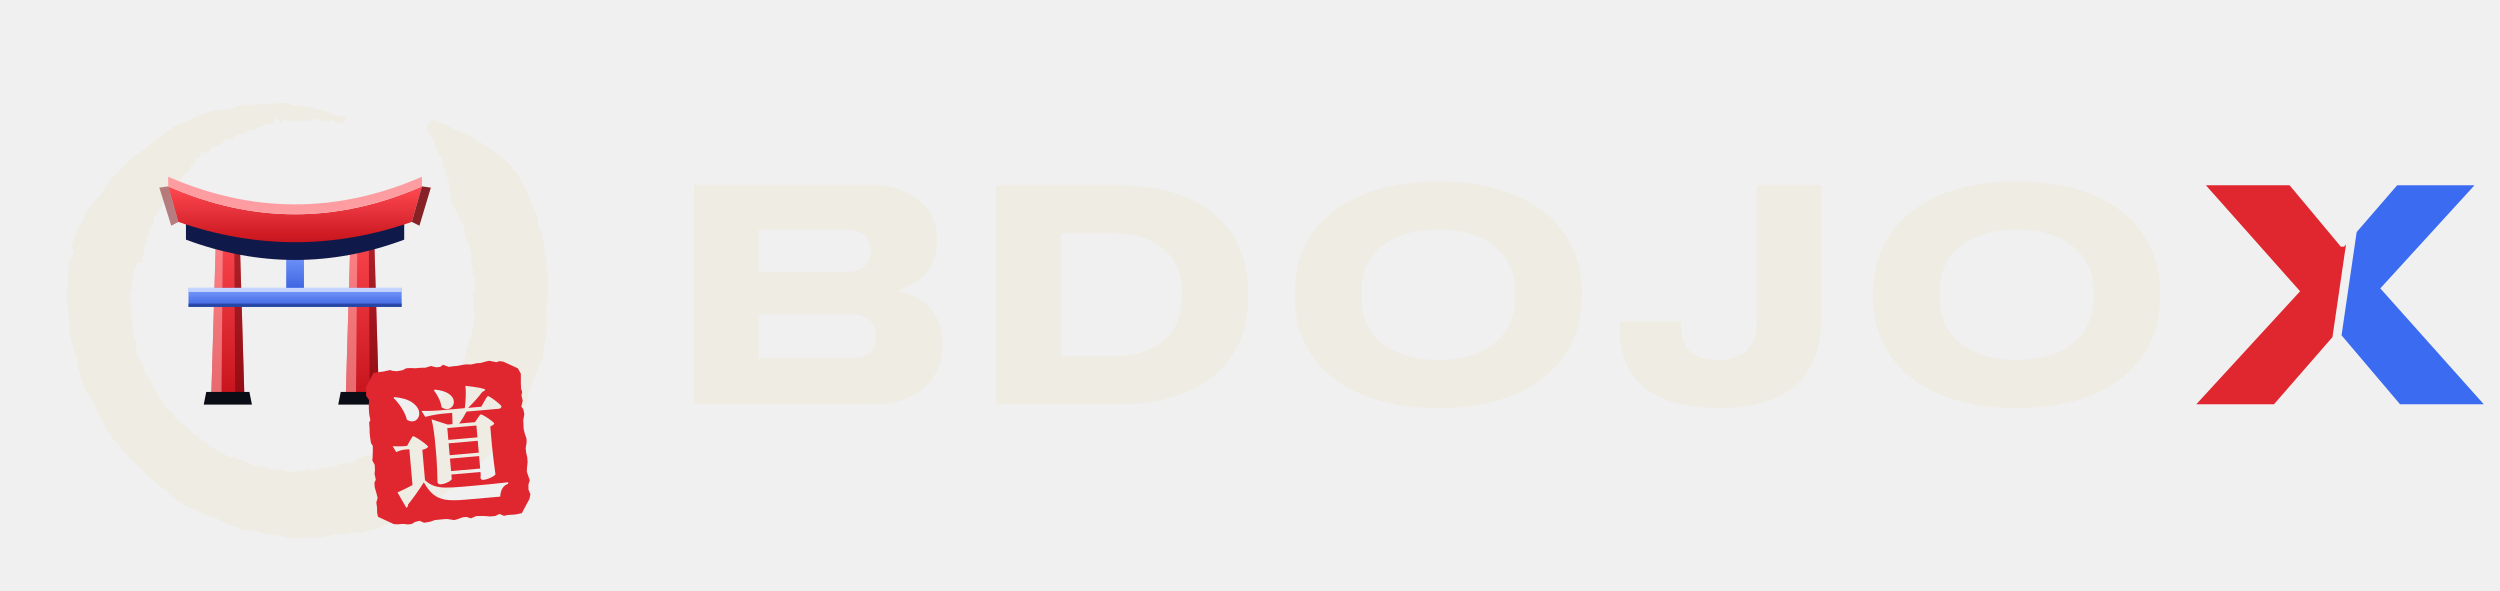
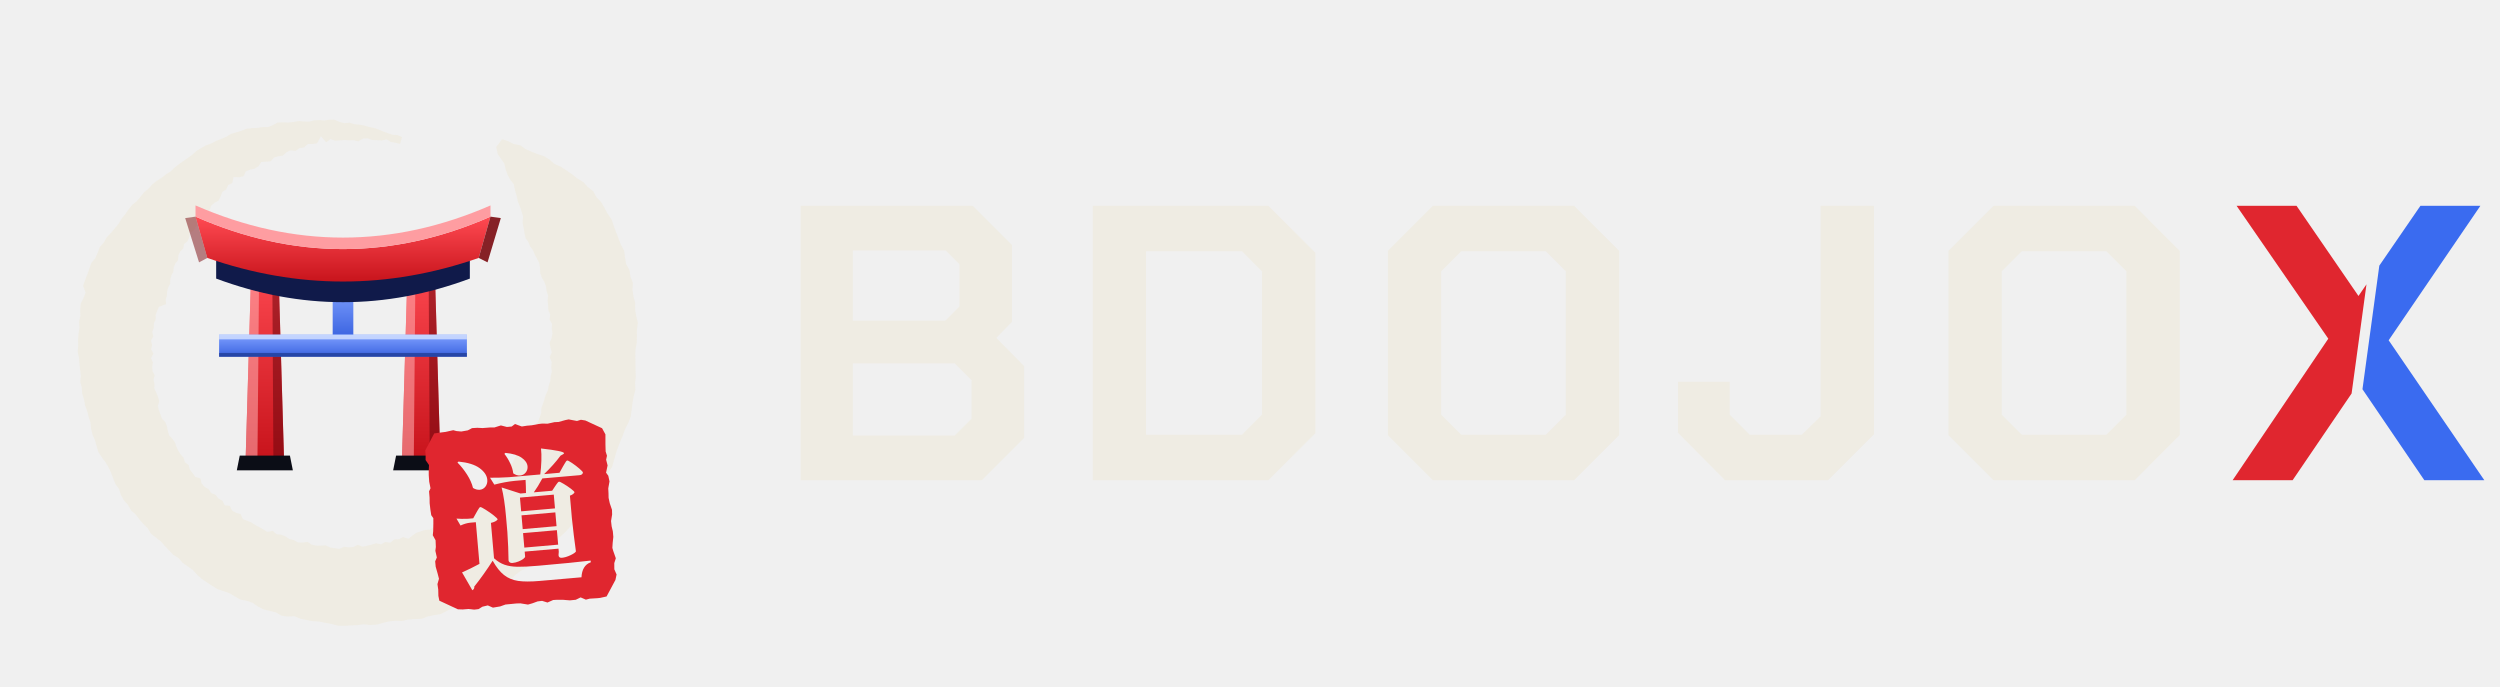
- <svg xmlns="http://www.w3.org/2000/svg" viewBox="0 0 847.24 200" width="847.24" height="200" role="img" aria-label="bDojoX">
+ <svg xmlns="http://www.w3.org/2000/svg" viewBox="0 0 728.86 200" width="728.86" height="200" role="img" aria-label="bDojoX">
  <path d="M146.42 40.59L148.15 41.17L149.74 41.97L151.71 42.37L153.13 43.42L154.85 44.18L156.66 44.9L158.6 45.54L160.23 46.53L161.59 47.77L163.48 48.59L165.12 49.67L166.75 50.79L168.28 52.01L170.07 53.09L171.37 54.53L172.99 55.8L173.89 57.51L175.3 58.95L176.26 60.64L177.17 62.36L178.31 63.98L178.93 65.85L179.6 67.68L180.31 69.49L181.02 71.31L181.95 73.06L182.22 75.02L182.53 76.96L183.51 78.71L183.81 80.65L184.51 82.5L184.4 84.51L184.69 86.43L185.19 88.33L185.17 90.3L185.5 92.22L185.97 94.14L185.69 96.11L185.68 98.06L185.64 100L185.26 101.93L185.23 103.87L185.28 105.81L185.29 107.76L185.36 109.73L185.16 111.67L185.24 113.65L184.74 115.55L184.4 117.48L184.16 119.43L183.91 121.39L183.21 123.23L182.28 125L181.62 126.83L180.87 128.64L180.15 130.45L179.54 132.3L179 134.19L178.46 136.09L177.42 137.76L176.4 139.43L175.46 141.14L174.31 142.73L172.91 144.15L172.03 145.89L170.64 147.29L169.84 149.08L168.53 150.52L167.36 152.06L166.19 153.6L164.9 155.04L163.49 156.37L162.02 157.63L160.56 158.89L159.14 160.19L157.97 161.73L156.62 163.1L155.23 164.44L153.6 165.48L151.87 166.39L150.34 167.54L148.95 168.88L147.01 169.43L145.56 170.7L143.8 171.47L141.95 172.08L140.26 172.93L138.57 173.77L136.82 174.49L135.26 175.61L133.48 176.27L131.89 177.37L130.16 178.17L128.46 179.04L126.55 179.34L124.68 179.73L122.91 180.41L120.97 180.49L119.05 180.61L117.23 181.05L115.3 180.98L113.44 181.16L111.62 181.61L109.79 182.1L107.92 182.22L106.02 182L104.17 182.25L102.3 182.34L100.43 182.45L98.56 182.41L96.71 181.94L94.87 181.6L93.04 181.2L91.19 181.1L89.37 180.76L87.56 180.37L85.81 179.66L83.92 179.74L82.08 179.51L80.42 178.54L78.63 178.1L76.85 177.66L75.19 176.83L73.63 175.73L71.9 175.16L70.09 174.79L68.48 173.91L66.91 172.96L65.18 172.36L63.44 171.75L61.87 170.82L60.35 169.8L58.84 168.78L57.46 167.56L56.21 166.16L54.74 165.13L53.26 164.1L52.05 162.71L50.52 161.76L49.29 160.44L48.04 159.15L46.85 157.8L45.43 156.7L44.01 155.61L43.09 154.01L41.8 152.77L40.64 151.42L39.55 150L38.21 148.8L37.32 147.23L36.14 145.89L35.25 144.34L34.71 142.56L33.67 141.13L33 139.47L32.36 137.8L31.63 136.2L30.71 134.7L29.63 133.26L28.67 131.76L28.17 130.05L27.69 128.34L26.97 126.73L26.55 125L26.38 123.21L25.85 121.54L25.42 119.84L24.8 118.19L24.5 116.46L23.95 114.78L23.85 113.02L23.4 111.31L23.57 109.52L23.36 107.78L23.16 106.05L23.02 104.3L22.64 102.57L22.8 100.81L22.76 99.06L22.88 97.31L23.18 95.57L23.04 93.81L23.43 92.09L23.38 90.32L23.5 88.57L24.33 86.93L24.95 85.28L24.22 83.34L24.79 81.67L25.46 80.03L26.03 78.37L26.59 76.71L27.77 75.27L28.48 73.68L29.07 72.06L30.27 70.69L31.11 69.18L32.38 67.89L33.49 66.55L34.6 65.22L35.44 63.77L36.52 62.46L37.46 61.07L38.51 59.76L39.87 58.67L40.93 57.4L41.97 56.11L43.27 55.04L44.35 53.8L45.64 52.75L47.09 51.86L48.37 50.83L49.78 49.95L50.93 48.83L52.2 47.83L53.52 46.91L54.85 46L56.13 45.05L57.31 43.96L58.69 43.14L60.09 42.36L61.63 41.81L63.03 41.06L64.53 40.5L65.98 39.87L67.31 39.04L68.85 38.59L70.36 38.15L71.8 37.55L73.41 37.36L75.04 37.28L76.58 37.04L78.2 37.04L79.6 36.45L80.96 35.72L82.52 35.67L84.09 35.73L85.6 35.57L87.07 35.29L88.61 35.41L90.13 35.47L91.57 35.09L93.05 35L94.55 35.14L96.02 34.89L97.5 34.9L98.99 35.54L100.45 35.92L101.91 35.76L103.34 36.22L104.79 36.34L106.22 36.6L107.62 37.02L109.04 37.29L110.41 37.78L111.76 38.34L113.11 38.83L114.46 39.28L115.9 39.4L117.22 39.96L116.64 41.96L115.31 41.63L113.96 41.39L112.73 40.64L111.26 40.97L109.9 40.87L108.53 40.83L107.22 40.31L105.84 40.41L104.42 41.21L103.1 40.88L101.75 40.92L100.41 40.83L99.07 40.94L97.73 41.03L96.36 40.54L95.09 41.49L93.56 39.72L92.44 41.78L91.12 41.99L89.77 41.99L88.61 42.99L87.3 43.19L86.14 44L84.74 43.82L83.53 44.38L82.46 45.36L81.15 45.56L79.89 45.93L78.91 47.01L77.56 47.14L76.17 47.23L75.33 48.5L74.22 49.18L72.9 49.47L71.68 49.95L71.02 51.38L69.69 51.68L68.1 51.62L67.72 53.38L66.53 53.94L65.91 55.25L64.83 55.95L64.31 57.31L63.69 58.53L62.53 59.11L61.59 59.95L61.1 61.24L60.02 61.93L59.37 63.03L58.18 63.65L57.92 65.06L57.14 66.03L56.55 67.14L55.41 67.84L55.16 69.18L54.67 70.34L53.66 71.16L53.43 72.46L52.51 73.35L52 74.48L51.92 75.82L51.15 76.8L50.65 77.92L50.53 79.21L49.97 80.29L49.64 81.47L49.61 82.75L49.01 83.83L48.73 85.01L48.64 86.24L48.3 87.4L48.43 88.66L46.33 89.47L45.82 90.64L45.38 91.84L45.39 93.1L44.85 94.3L44.83 95.56L44.38 96.79L44.7 98.07L44.03 99.32L44.34 100.58L44.06 101.86L44.74 103.09L44.03 104.41L44.57 105.63L44.4 106.92L44.46 108.2L45.1 109.38L44.76 110.74L45.05 111.98L44.99 113.31L45.58 114.48L46.04 115.68L46.43 116.89L46.03 118.37L46.33 119.64L46.79 120.85L47.22 122.08L48.19 123.07L48.66 124.27L48.93 125.57L49.27 126.86L50.17 127.85L50.98 128.87L51.4 130.13L51.93 131.34L52.63 132.43L53.5 133.42L53.9 134.74L54.99 135.55L55.35 136.94L56.18 137.96L56.94 139.04L58.41 139.47L58.78 140.94L59.65 141.93L60.81 142.62L61.58 143.74L62.86 144.27L63.67 145.34L64.85 145.98L65.5 147.31L67 147.47L67.66 148.87L68.82 149.51L70.15 149.87L70.82 151.36L72.09 151.83L73.33 152.34L74.45 153.09L75.64 153.7L76.81 154.37L77.97 155.08L79.52 154.76L80.59 155.73L81.95 155.89L83.19 156.38L84.37 157.15L85.68 157.45L86.89 158.16L88.27 158.17L89.67 157.98L90.9 158.8L92.22 159.08L93.58 159.07L94.94 158.99L96.25 159.62L97.6 159.83L98.95 160.02L100.31 159.42L101.66 159.59L103.01 159.49L104.32 158.83L105.72 159.4L107.05 159.1L108.36 158.77L109.67 158.38L111.09 158.71L112.33 158L113.77 158.24L114.92 157.27L116.3 157.21L117.51 156.57L119.1 157.08L120.21 156.15L121.36 155.35L122.64 154.93L123.92 154.49L125.37 154.41L126.53 153.69L127.45 152.51L128.7 152L130 151.54L131.19 150.89L132.52 150.46L133.26 149.13L134.54 148.61L135.45 147.56L136.79 147.09L138 146.42L138.82 145.3L140.28 144.9L141.08 143.75L141.96 142.7L143.03 141.85L144.06 140.94L145.16 140.09L146.14 139.13L146.72 137.83L147.35 136.59L148.59 135.82L149.54 134.82L150.07 133.52L150.73 132.32L152.01 131.5L152.73 130.32L153.3 129.06L153.89 127.82L154.48 126.57L155.21 125.39L155.74 124.12L156.84 123.08L157.3 121.77L157.79 120.46L157.81 119.01L158.3 117.71L158.71 116.39L159.12 115.07L159.72 113.79L159.99 112.42L160.42 111.09L160.56 109.7L160.88 108.34L160.71 106.92L160.85 105.54L160.25 104.11L160.87 102.76L160.51 101.37L160.22 100L160.79 98.62L161.07 97.23L160.86 95.85L160.96 94.45L160.21 93.14L160.42 91.72L159.86 90.41L159.81 89.02L159.64 87.65L159.8 86.19L159.36 84.87L159.18 83.48L158.67 82.17L157.97 80.94L157.51 79.64L157.45 78.18L157.23 76.76L156.61 75.5L155.92 74.28L155.4 72.98L154.56 71.84L154.04 70.54L153.22 69.4L152.91 67.95L152.66 66.45L152.34 64.96L152.49 63.11L152.05 61.62L151.55 60.16L150.97 58.72L150.62 57.07L150.14 55.48L149.8 53.73L148.85 52.5L148.05 51.11L147.45 49.47L147 47.62L146.04 46.28L145.1 44.89L144.66 42.84Z" fill="#efece3" />
  <g transform="translate(57 58) scale(0.86)">
    <defs>
      <linearGradient id="lr" x1="0" y1="0" x2="0" y2="1">
        <stop offset="0" stop-color="#ff4a52" />
        <stop offset="1" stop-color="#c8141c" />
      </linearGradient>
      <linearGradient id="lb" x1="0" y1="0" x2="0" y2="1">
        <stop offset="0" stop-color="#7fa0ff" />
        <stop offset="1" stop-color="#3a63e0" />
      </linearGradient>
    </defs>
    <path d="M19 20H28L30 88H17Z" fill="url(#lr)" />
    <path d="M19 20H21.6L21 88H17Z" fill="#ffb0b3" fill-opacity="0.55" />
    <path d="M26 20H28L30 88H26.4Z" fill="#6b070d" fill-opacity="0.55" />
    <path d="M15 87H32L33 92H14Z" fill="#0b0d16" />
    <path d="M72 20H81L83 88H70Z" fill="url(#lr)" />
    <path d="M72 20H74.6L74 88H70Z" fill="#ffb0b3" fill-opacity="0.55" />
    <path d="M79 20H81L83 88H79.4Z" fill="#6b070d" fill-opacity="0.55" />
    <path d="M68 87H85L86 92H67Z" fill="#0b0d16" />
    <rect x="46.5" y="30" width="7" height="17" fill="url(#lb)" />
    <rect x="8" y="46" width="84" height="7.5" fill="url(#lb)" />
    <path d="M8 46H92V47.6H8Z" fill="#d6e2ff" fill-opacity="0.8" />
    <path d="M8 52.2H92V53.5H8Z" fill="#16307f" fill-opacity="0.6" />
    <path d="M7 18Q50 34 93 18V27Q50 43 7 27Z" fill="#101a4a" />
    <path d="M0 6Q50 28 100 6L96 20Q50 36 4 20Z" fill="url(#lr)" />
    <path d="M0 6Q50 28 100 6L100 2.2Q50 24 0 2.2Z" fill="#ff9a9e" fill-opacity="0.95" />
    <path d="M100 6L96 20L99 21.5L103.5 6.5Z" fill="#7a0a10" fill-opacity="0.9" />
    <path d="M0 6L4 20L1.2 21.5L-3.5 6.5Z" fill="#7a0a10" fill-opacity="0.5" />
  </g>
  <g transform="rotate(-5 152 150)">
    <mask id="k5" maskUnits="userSpaceOnUse" x="122" y="120" width="60" height="60">
      <rect x="122" y="120" width="60" height="60" fill="#fff" />
      <path d="M161.55 143.88L162.50 142.68Q162.67 142.47 162.96 142.12Q163.25 141.76 163.44 141.60Q163.63 141.43 163.79 141.43Q164.04 141.43 165.10 142.20Q166.16 142.97 167.08 143.80Q168 144.63 168 144.92Q167.62 145.51 166.58 145.76L166.58 152.33Q166.66 157.49 166.91 162.11Q166.62 162.56 165.21 163.08Q163.79 163.60 162.67 163.60Q161.76 163.60 161.76 162.77Q161.76 162.77 161.92 161.77L161.92 160.86L152.02 160.86L152.02 162.31Q152.02 162.56 151.44 162.94Q150.86 163.31 149.96 163.58Q149.07 163.85 148.15 163.85Q147.69 163.85 147.40 163.60Q147.11 163.35 147.11 163.02Q147.40 159.28 147.49 154.74L147.49 150.17Q147.49 144.92 146.95 141.64L152.27 143.88L153.89 143.88Q154.06 141.72 154.10 140.06L150.90 140.06Q148.07 140.10 144.91 140.64L143.83 138.52Q146.11 138.77 149.36 138.85L158.51 138.85Q158.93 136.94 159.18 134.88Q159.43 132.82 159.38 131.32Q165.96 132.65 165.96 133.28Q165.96 133.40 165.62 133.57L164.88 133.90Q162.67 136.40 159.63 138.85L164.13 138.85L165.25 137.19Q165.50 136.85 165.81 136.40Q166.12 135.94 166.33 135.71Q166.54 135.48 166.71 135.48Q166.96 135.48 168.02 136.33Q169.08 137.19 170.01 138.14Q170.95 139.10 170.95 139.39Q170.78 140.06 169.87 140.06L159.01 140.06Q157.47 142.39 156.18 143.88L161.55 143.88M148.61 131.95L148.94 131.70Q152.06 132.28 153.54 133.53Q155.02 134.77 155.02 136.19Q155.02 137.19 154.33 137.92Q153.64 138.64 152.64 138.64Q151.65 138.64 150.69 137.85Q150.65 136.40 150.04 134.80Q149.44 133.19 148.61 131.95M134.76 133.28L135.09 133.03Q139.12 133.78 141.06 135.48Q142.99 137.19 142.99 139.02Q142.99 140.18 142.29 140.97Q141.58 141.76 140.54 141.76Q139.58 141.76 138.63 141.06Q138.33 139.10 137.23 137Q136.13 134.90 134.76 133.28M152.02 149.08L161.92 149.08L161.92 145.05L152.02 145.05L152.02 149.08M137.92 149.88L138.96 148.34Q139.12 148.09 139.44 147.65Q139.75 147.21 139.94 147Q140.12 146.80 140.29 146.80Q140.54 146.80 141.72 147.69Q142.91 148.59 143.95 149.56Q144.99 150.54 144.99 150.83Q144.45 151.46 142.95 151.66L142.95 162.02Q144.32 163.48 145.84 164.16Q147.36 164.85 149.52 165.08Q151.69 165.31 155.60 165.31Q166.08 165.31 170.95 165.14L170.95 165.64Q169.62 165.97 168.85 167.04Q168.08 168.10 167.87 169.76L155.64 169.76Q151.69 169.76 149.36 169.20Q147.03 168.64 145.43 167.14Q143.83 165.64 142.49 162.69Q141.20 164.39 139.48 166.41Q137.75 168.43 136.50 169.72Q136.50 170.13 136.34 170.36Q136.17 170.59 135.84 170.76L133.30 165.31Q135.88 164.44 138.58 163.27L138.58 151.08L136.88 151.08Q135.51 151.12 134.05 151.66L133.05 149.54Q134.42 149.79 136.38 149.88L137.92 149.88M161.92 154.28L161.92 150.25L152.02 150.25L152.02 154.28L161.92 154.28M161.92 155.45L152.02 155.45L152.02 159.69L161.92 159.69" fill="#000" />
    </mask>
    <path d="M128.75 124.24L131.1 124.12L132.06 124.09L134.36 123.78L135.28 124.12L136.66 124.37L138.59 124.2L139.87 123.66L141.41 123.7L142.95 123.91L145.16 123.93L146.38 124.04L148.31 123.61L150.03 124.21L151.43 124.2L152.44 123.56L154.37 124.45L155.89 124.35L157.31 124.35L159.36 124.15L160.37 124.12L161.93 124.29L163.96 124.02L165.15 124.07L167.14 123.7L168.15 123.58L170.53 124.25L171.7 124L172.97 124.32L177.63 126.99L178.45 128.86L178.31 130.52L178.2 131.8L178.08 133.85L178.36 135.11L178.01 136.24L178.29 137.93L177.66 140.01L178.23 140.95L178.44 142.63L177.9 144.62L177.85 146.03L177.76 147.39L177.96 148.97L178.44 150.93L178.36 152.3L177.88 154.18L177.92 155.74L178.14 157.23L178.14 158.85L177.81 160.51L177.58 162.01L177.76 162.92L178.32 165.11L177.75 166.48L177.61 168.28L178.13 169.84L177.66 171.39L174.67 175.97L172.79 176.22L172.02 176.24L169.69 176.18L168.57 176.37L167.11 175.58L165.63 176.15L163.91 176.17L161.91 175.83L160.29 175.68L159.07 175.64L157.35 176.23L155.83 175.61L154.52 175.65L152.92 176.08L151.64 176.33L149.46 175.78L148.29 175.71L146.63 175.73L145.11 175.74L143.5 176.16L141.38 176.33L139.94 175.55L138.34 175.79L137.15 176.39L135.9 176.43L134.27 176.1L132.57 176.09L131.16 175.92L125.99 172.95L125.83 171.53L125.95 169.71L125.86 168.08L126.44 166.57L126.17 164.96L125.79 162.99L125.78 161.41L126.36 160.33L126.1 158.35L126.34 157.26L126.43 155.31L125.75 153.77L125.97 152.58L126.21 150.37L126.34 148.83L125.81 147.91L125.7 146.24L125.65 144.41L125.77 142.77L125.78 140.93L126.28 140.08L126.07 138.12L126.1 136.21L126.21 134.94L126.43 133.28L125.57 131.76L125.72 130.12L125.72 128.94Z" fill="#e0262f" mask="url(#k5)" />
  </g>
-   <path d="M296.44 137L235.17 137L235.17 62.78L296.12 62.78Q302.16 62.78 307.01 65.10Q311.87 67.42 314.72 71.52Q317.58 75.62 317.58 81.12Q317.58 85.98 315.86 89.43Q314.13 92.88 311.16 95.04Q308.20 97.20 304.64 98.27L304.64 98.71Q308.85 99.57 312.19 101.78Q315.53 103.99 317.48 107.77Q319.42 111.54 319.42 116.94Q319.42 123.30 316.34 127.78Q313.27 132.25 308.09 134.63Q302.91 137 296.44 137M257.07 106.58L257.07 121.36L289.10 121.36Q292.56 121.36 294.71 119.47Q296.87 117.58 296.87 113.70Q296.87 111.65 295.95 110.03Q295.04 108.41 293.20 107.50Q291.37 106.58 288.78 106.58L257.07 106.58M257.07 77.89L257.07 92.13L287.27 92.13Q289.75 92.13 291.48 91.21Q293.20 90.29 294.17 88.67Q295.15 87.06 295.15 84.79Q295.15 81.66 292.99 79.77Q290.83 77.89 287.59 77.89" fill="#efece3" />
-   <path d="M378.96 137L337.54 137L337.54 62.78L378.96 62.78Q392.66 62.78 402.59 67.10Q412.51 71.41 417.80 79.72Q423.08 88.03 423.08 99.89Q423.08 111.87 417.80 120.12Q412.51 128.37 402.59 132.69Q392.66 137 378.96 137M359.44 79.07L359.44 120.71L377.67 120.71Q382.85 120.71 387 119.36Q391.15 118.01 394.17 115.53Q397.19 113.05 398.86 109.38Q400.54 105.72 400.54 101.08L400.54 98.60Q400.54 93.96 398.86 90.35Q397.19 86.73 394.17 84.25Q391.15 81.77 387 80.42Q382.85 79.07 377.67 79.07" fill="#efece3" />
-   <path d="M487.37 138.29Q472.49 138.29 461.54 133.71Q450.59 129.13 444.66 120.55Q438.72 111.97 438.72 99.89Q438.72 87.81 444.66 79.23Q450.59 70.66 461.54 66.07Q472.49 61.49 487.37 61.49Q502.48 61.49 513.37 66.07Q524.27 70.66 530.20 79.23Q536.13 87.81 536.13 99.89Q536.13 111.97 530.20 120.55Q524.27 129.13 513.37 133.71Q502.48 138.29 487.37 138.29M487.37 122.01Q493.20 122.01 498 120.60Q502.80 119.20 506.25 116.50Q509.70 113.81 511.59 109.87Q513.48 105.93 513.48 101.08L513.48 98.49Q513.48 93.74 511.59 89.86Q509.70 85.98 506.25 83.28Q502.80 80.58 498 79.18Q493.20 77.78 487.37 77.78Q481.55 77.78 476.80 79.18Q472.06 80.58 468.55 83.28Q465.04 85.98 463.21 89.86Q461.38 93.74 461.38 98.49L461.38 101.08Q461.38 105.93 463.21 109.87Q465.04 113.81 468.55 116.50Q472.06 119.20 476.80 120.60Q481.55 122.01 487.37 122.01" fill="#efece3" />
-   <path d="M582.84 138.29Q572.05 138.29 564.45 135.38Q556.84 132.47 552.85 126.37Q548.86 120.28 548.86 110.57L548.86 108.95L569.79 108.95L569.79 111Q569.79 116.72 573.02 119.36Q576.26 122.01 582.08 122.01Q588.66 122.01 592.01 118.77Q595.35 115.53 595.35 108.41L595.35 62.78L617.25 62.78L617.25 107.55Q617.25 118.34 613.10 125.13Q608.94 131.93 601.29 135.11Q593.63 138.29 582.84 138.29" fill="#efece3" />
-   <path d="M683.38 138.29Q668.49 138.29 657.54 133.71Q646.59 129.13 640.66 120.55Q634.73 111.97 634.73 99.89Q634.73 87.81 640.66 79.23Q646.59 70.66 657.54 66.07Q668.49 61.49 683.38 61.49Q698.48 61.49 709.37 66.07Q720.27 70.66 726.20 79.23Q732.13 87.81 732.13 99.89Q732.13 111.97 726.20 120.55Q720.27 129.13 709.37 133.71Q698.48 138.29 683.38 138.29M683.38 122.01Q689.20 122.01 694 120.60Q698.80 119.20 702.25 116.50Q705.71 113.81 707.59 109.87Q709.48 105.93 709.48 101.08L709.48 98.49Q709.48 93.74 707.59 89.86Q705.71 85.98 702.25 83.28Q698.80 80.58 694 79.18Q689.20 77.78 683.38 77.78Q677.55 77.78 672.80 79.18Q668.06 80.58 664.55 83.28Q661.05 85.98 659.21 89.86Q657.38 93.74 657.38 98.49L657.38 101.08Q657.38 105.93 659.21 109.87Q661.05 113.81 664.55 116.50Q668.06 119.20 672.80 120.60Q677.55 122.01 683.38 122.01" fill="#efece3" />
+   <path d="M233.43 140L233.43 60L283.60 60L295.03 71.43L295.03 93.83L290.46 98.51L298.57 106.74L298.57 127.66L286.23 140L233.43 140M248.63 93.49L275.60 93.49L279.71 89.37L279.71 77.03L275.71 73.03L248.63 73.03L248.63 93.49M248.63 126.97L278.34 126.97L283.26 122.06L283.26 110.86L278.34 105.94L248.63 105.94" fill="#efece3" />
+   <path d="M318.57 140L318.57 60L369.77 60L383.49 73.71L383.49 126.29L369.77 140L318.57 140M334.11 126.74L362.11 126.74L367.94 120.91L367.94 79.09L362.11 73.26L334.11 73.26" fill="#efece3" />
+   <path d="M417.77 140L404.63 126.86L404.63 73.14L417.77 60L458.91 60L472.06 73.14L472.06 126.86L458.91 140L417.77 140M426 126.74L450.69 126.74L456.51 120.91L456.51 79.09L450.69 73.26L426 73.26L420.17 79.09L420.17 120.91" fill="#efece3" />
+   <path d="M502.91 140L489.20 126.17L489.20 111.31L504.29 111.31L504.29 120.91L510.11 126.74L525.31 126.74L530.80 121.37L530.80 60L546.34 60L546.34 126.63L532.97 140" fill="#efece3" />
+   <path d="M581.20 140L568.06 126.86L568.06 73.14L581.20 60L622.34 60L635.49 73.14L635.49 126.86L622.34 140L581.20 140M589.43 126.74L614.11 126.74L619.94 120.91L619.94 79.09L614.11 73.26L589.43 73.26L583.60 79.09L583.60 120.91" fill="#efece3" />
  <defs>
    <clipPath id="wx4a">
-       <path d="M737.84 59H798.54L786.54 141H737.84Z" />
+       <path d="M646.34 56H693.6L681.6 144H646.34Z" />
    </clipPath>
    <clipPath id="wx4b">
-       <path d="M801.54 59H847.24V141H789.54Z" />
+       <path d="M696.6 56H728.86V144H684.6Z" />
    </clipPath>
  </defs>
-   <path d="M770.64 137L744.32 137L779.49 98.71L747.56 62.78L775.93 62.78L793.30 83.60L794.38 83.60L812.39 62.78L838.60 62.78L806.67 97.73L841.73 137L813.36 137L792.87 112.84L791.68 112.84" fill="#e0262f" clip-path="url(#wx4a)" />
-   <path d="M770.64 137L744.32 137L779.49 98.71L747.56 62.78L775.93 62.78L793.30 83.60L794.38 83.60L812.39 62.78L838.60 62.78L806.67 97.73L841.73 137L813.36 137L792.87 112.84L791.68 112.84" fill="#3a6bf0" clip-path="url(#wx4b)" />
+   <path d="M650.91 140L678.80 98.74L652.06 60L669.54 60L687.60 86.29L705.66 60L723.14 60L696.40 99.20L724.29 140L706.80 140L687.60 111.77L668.40 140" fill="#e0262f" clip-path="url(#wx4a)" />
+   <path d="M650.91 140L678.80 98.74L652.06 60L669.54 60L687.60 86.29L705.66 60L723.14 60L696.40 99.20L724.29 140L706.80 140L687.60 111.77L668.40 140" fill="#3a6bf0" clip-path="url(#wx4b)" />
</svg>
